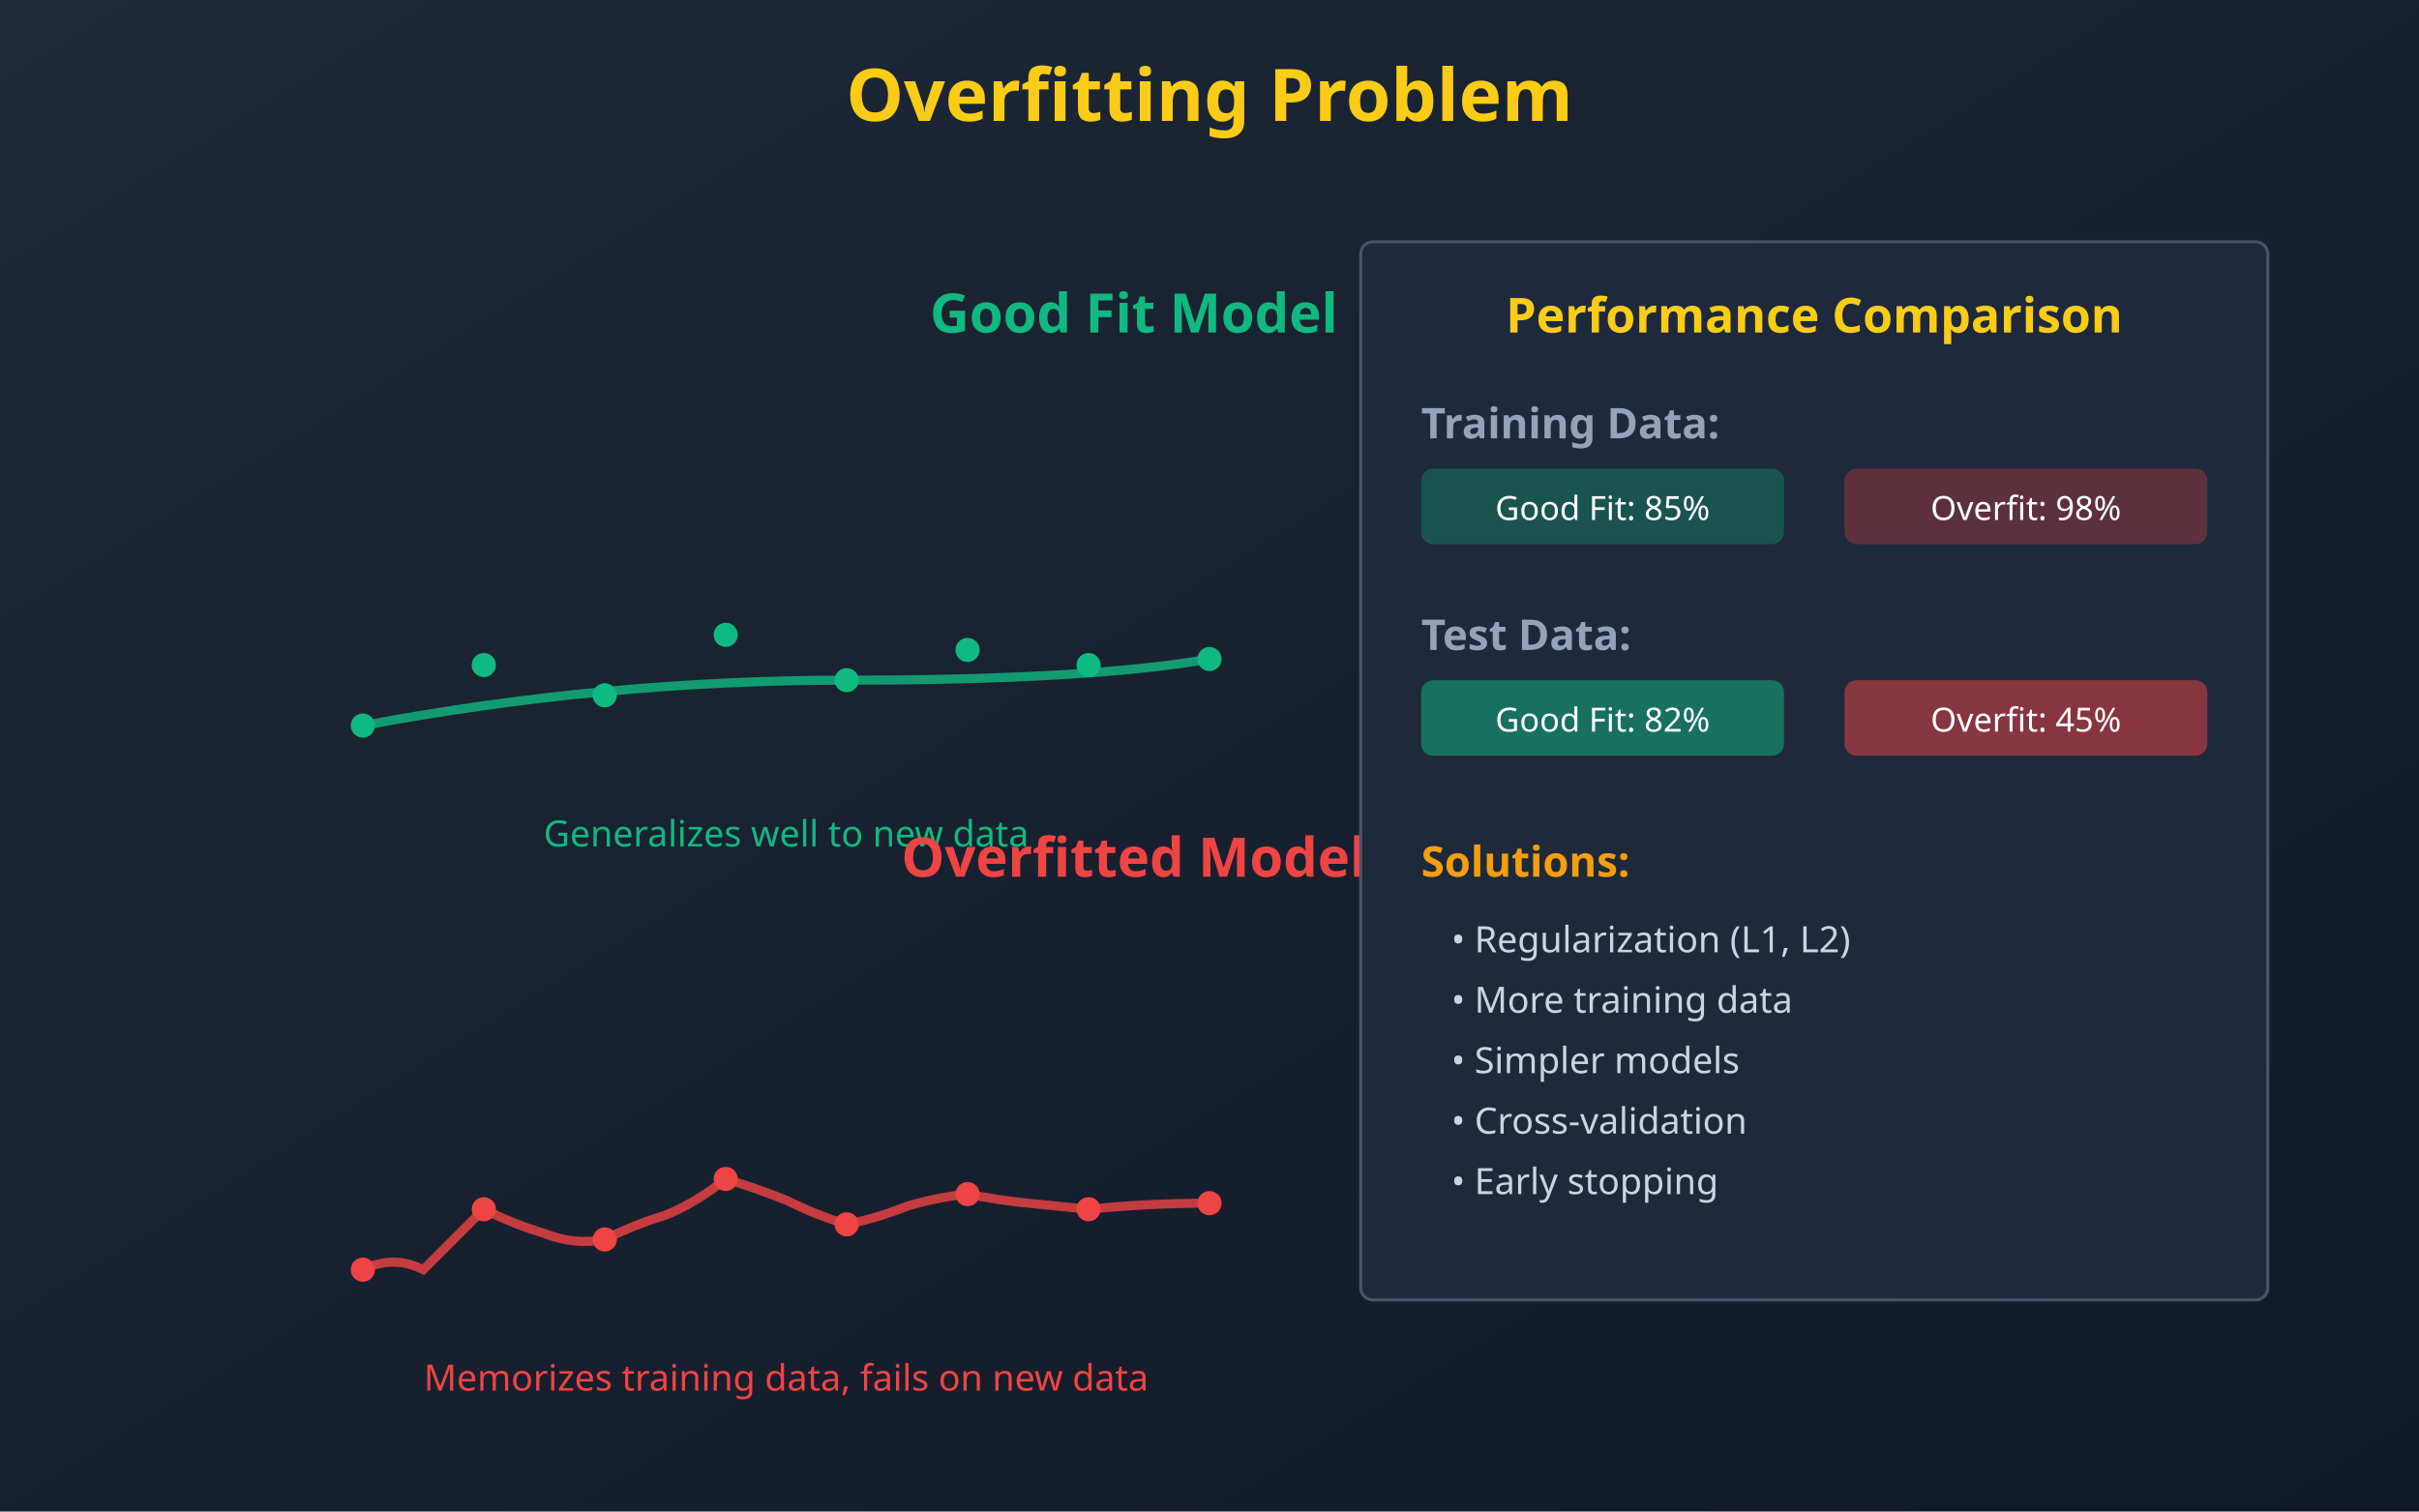
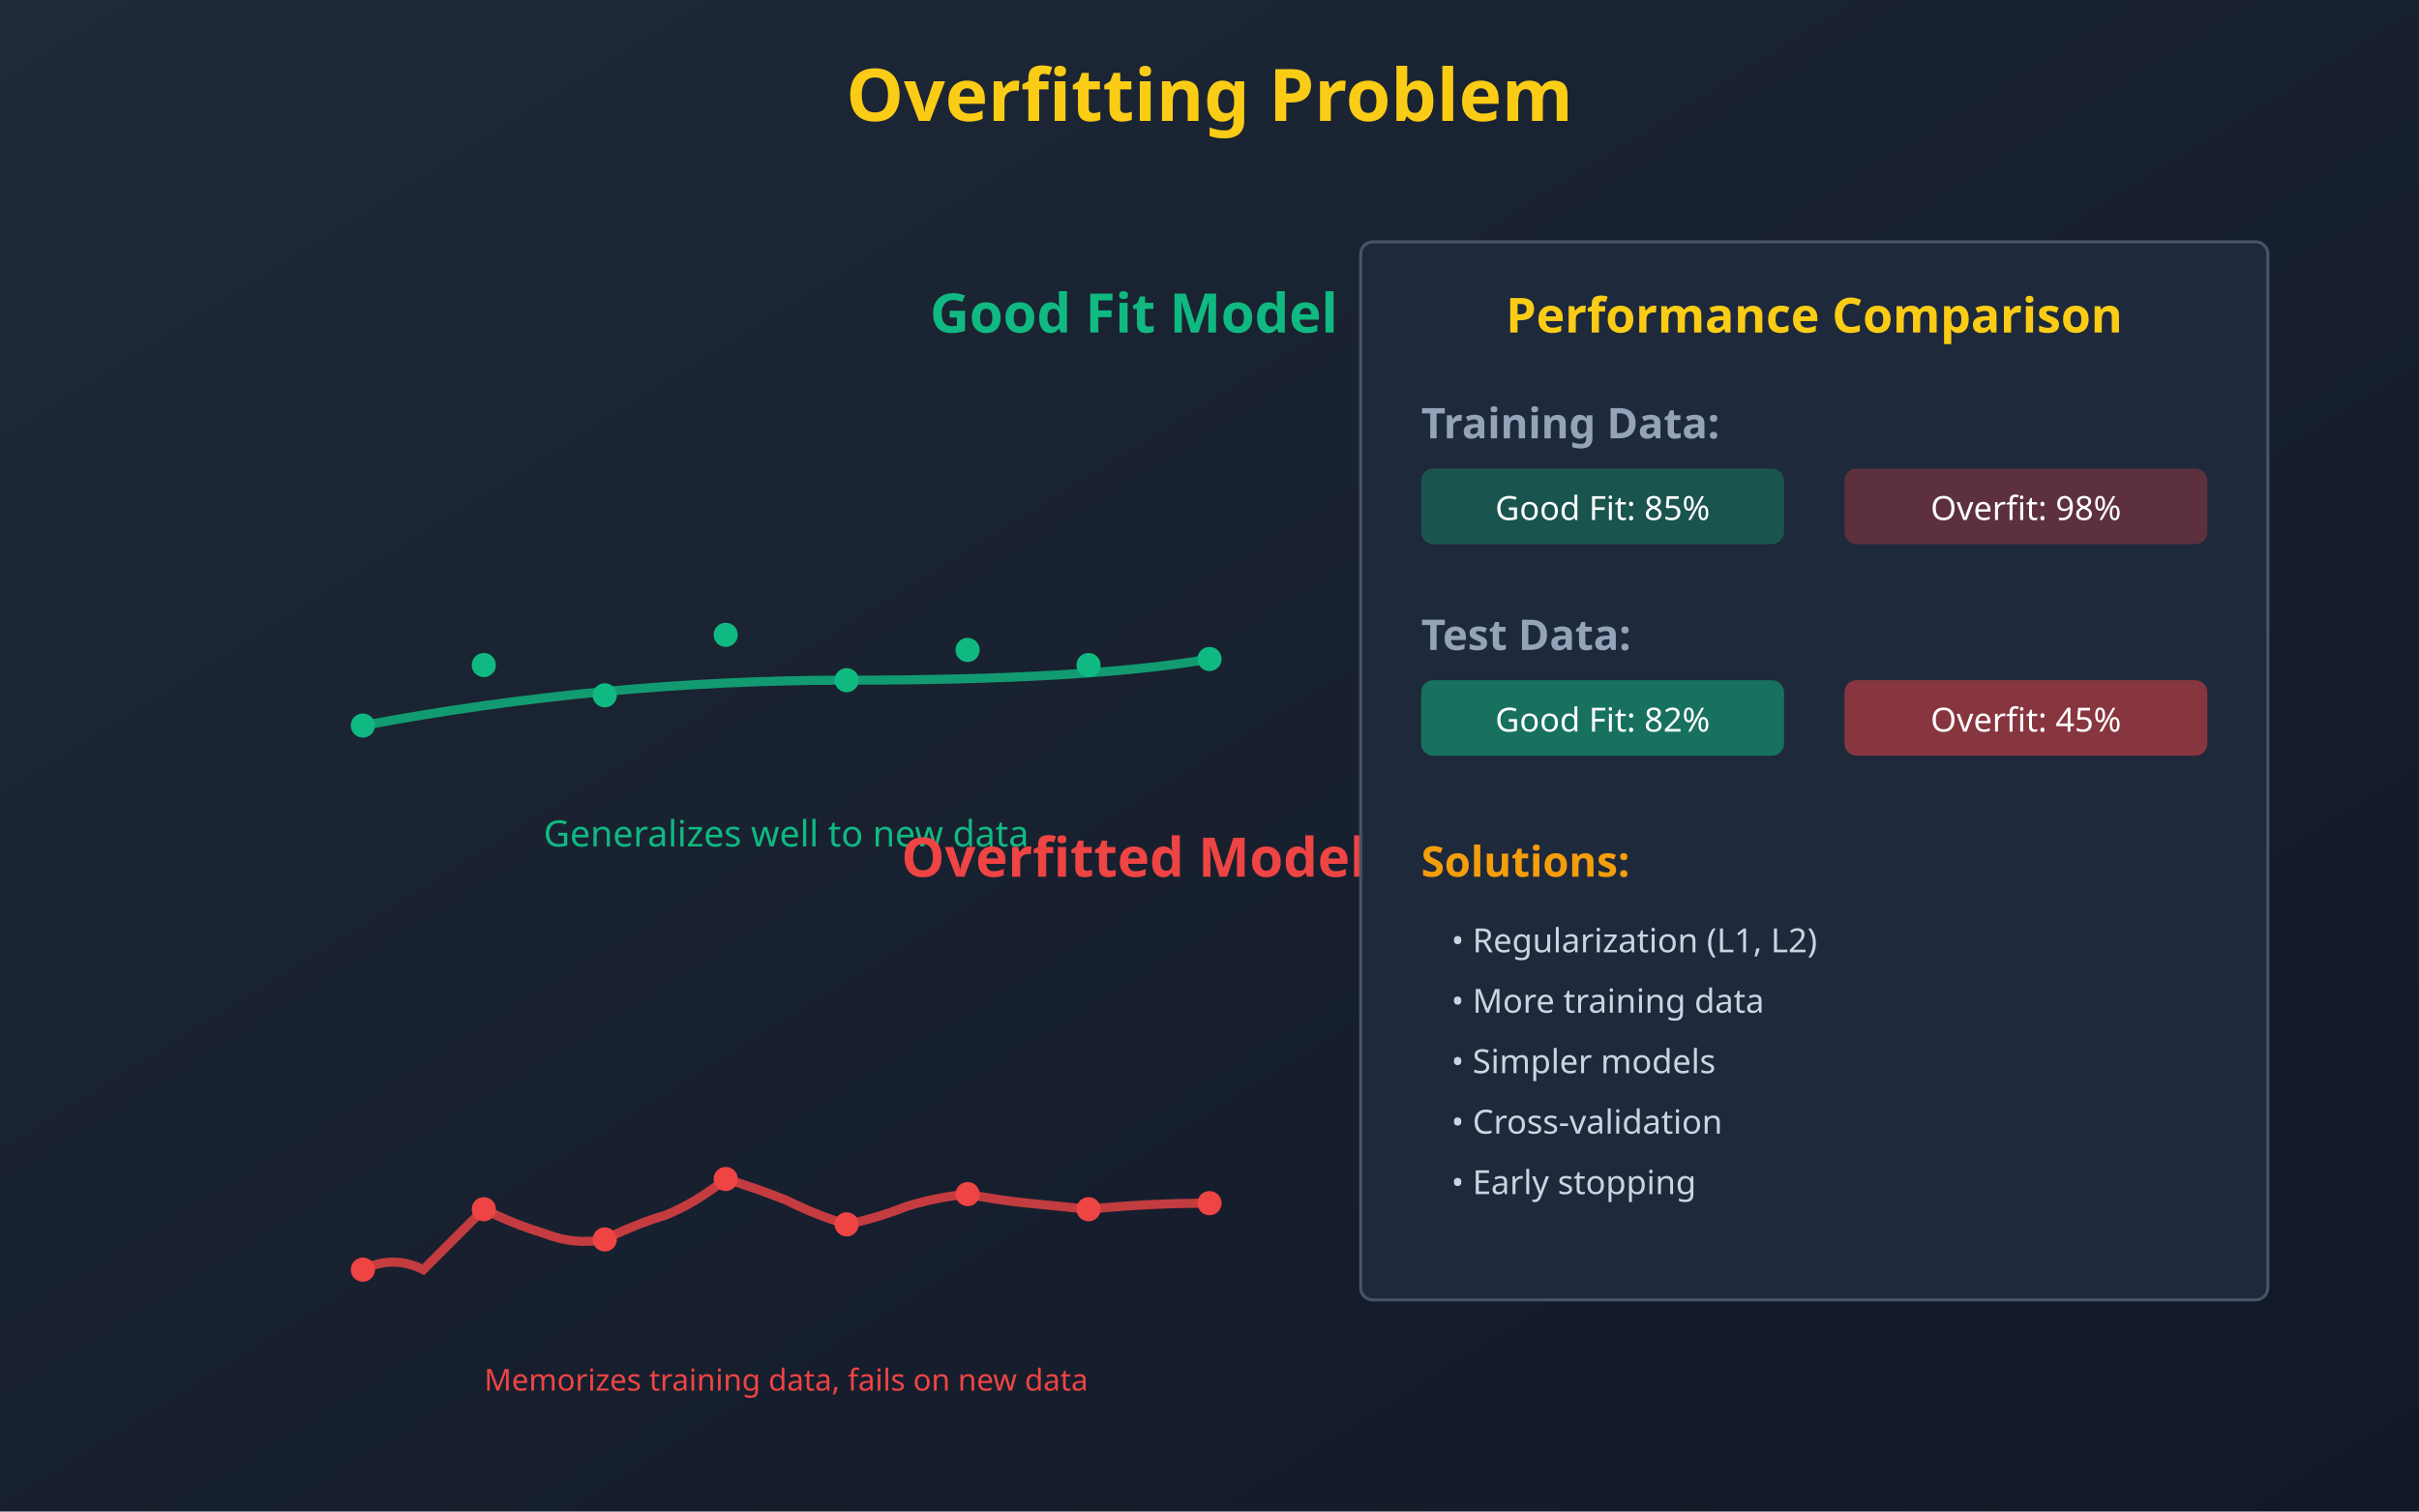
<svg xmlns="http://www.w3.org/2000/svg" width="800" height="500" viewBox="0 0 800 500">
  <defs>
    <linearGradient id="overfitBg" x1="0%" y1="0%" x2="100%" y2="100%">
      <stop offset="0%" style="stop-color:#1f2937;stop-opacity:1" />
      <stop offset="100%" style="stop-color:#111827;stop-opacity:1" />
    </linearGradient>
-     <clipPath id="clipPerformance1">
-       <rect x="20" y="75" width="120" height="25" />
-     </clipPath>
-     <clipPath id="clipPerformance2">
-       <rect x="160" y="75" width="120" height="25" />
-     </clipPath>
-     <clipPath id="clipPerformance3">
-       <rect x="20" y="145" width="120" height="25" />
-     </clipPath>
-     <clipPath id="clipPerformance4">
-       <rect x="160" y="145" width="120" height="25" />
-     </clipPath>
  </defs>
  <rect width="800" height="500" fill="url(#overfitBg)" />
  <text x="400" y="40" font-family="system-ui, sans-serif" font-size="24" font-weight="bold" fill="#facc15" text-anchor="middle">Overfitting Problem</text>
  <g transform="translate(50, 80)">
    <text x="325" y="30" font-family="system-ui, sans-serif" font-size="18" font-weight="bold" fill="#10b981" text-anchor="middle">Good Fit Model</text>
    <g transform="translate(50, 60)">
      <circle cx="20" cy="100" r="4" fill="#10b981" />
      <circle cx="60" cy="80" r="4" fill="#10b981" />
      <circle cx="100" cy="90" r="4" fill="#10b981" />
      <circle cx="140" cy="70" r="4" fill="#10b981" />
      <circle cx="180" cy="85" r="4" fill="#10b981" />
      <circle cx="220" cy="75" r="4" fill="#10b981" />
      <circle cx="260" cy="80" r="4" fill="#10b981" />
      <circle cx="300" cy="78" r="4" fill="#10b981" />
      <path d="M 20 100 Q 100 85 180 85 T 300 78" fill="none" stroke="#10b981" stroke-width="3" opacity="0.8" />
      <text x="160" y="140" font-family="system-ui, sans-serif" font-size="12" fill="#10b981" text-anchor="middle">Generalizes well to new data</text>
    </g>
  </g>
  <g transform="translate(50, 260)">
    <text x="325" y="30" font-family="system-ui, sans-serif" font-size="18" font-weight="bold" fill="#ef4444" text-anchor="middle">Overfitted Model</text>
    <g transform="translate(50, 60)">
      <circle cx="20" cy="100" r="4" fill="#ef4444" />
      <circle cx="60" cy="80" r="4" fill="#ef4444" />
      <circle cx="100" cy="90" r="4" fill="#ef4444" />
      <circle cx="140" cy="70" r="4" fill="#ef4444" />
      <circle cx="180" cy="85" r="4" fill="#ef4444" />
      <circle cx="220" cy="75" r="4" fill="#ef4444" />
      <circle cx="260" cy="80" r="4" fill="#ef4444" />
      <circle cx="300" cy="78" r="4" fill="#ef4444" />
      <path d="M 20 100 Q 30 95 40 100 Q 50 90 60 80 Q 70 85 80 88 Q 90 92 100 90 Q 110 85 120 82 Q 130 78 140 70 Q 150 73 160 77 Q 170 82 180 85 Q 190 83 200 79 Q 210 76 220 75 Q 230 77 240 78 Q 250 79 260 80 Q 270 79 280 78.5 Q 290 78 300 78" fill="none" stroke="#ef4444" stroke-width="3" opacity="0.8" />
-       <text x="160" y="140" font-family="system-ui, sans-serif" font-size="12" fill="#ef4444" text-anchor="middle">Memorizes training data, fails on new data</text>
+       <text x="160" y="140" font-family="system-ui, sans-serif" font-size="10" fill="#ef4444" text-anchor="middle">Memorizes training data, fails on new data</text>
    </g>
  </g>
  <g transform="translate(450, 80)">
    <rect x="0" y="0" width="300" height="350" fill="#1e293b" rx="4" stroke="#475569" stroke-width="1" />
    <text x="150" y="30" font-family="system-ui, sans-serif" font-size="16" font-weight="bold" fill="#facc15" text-anchor="middle">Performance Comparison</text>
    <text x="20" y="65" font-family="system-ui, sans-serif" font-size="14" font-weight="bold" fill="#94a3b8">Training Data:</text>
    <rect x="20" y="75" width="120" height="25" fill="#10b981" opacity="0.3" rx="4" />
-     <text x="80" y="92" font-family="system-ui, sans-serif" font-size="11" fill="#fff" text-anchor="middle" clip-path="url(#clipPerformance1)">Good Fit: 85%</text>
+     <text x="80" y="92" font-family="system-ui, sans-serif" font-size="11" fill="#fff" text-anchor="middle">Good Fit: 85%</text>
    <rect x="160" y="75" width="120" height="25" fill="#ef4444" opacity="0.3" rx="4" />
-     <text x="220" y="92" font-family="system-ui, sans-serif" font-size="11" fill="#fff" text-anchor="middle" clip-path="url(#clipPerformance2)">Overfit: 98%</text>
+     <text x="220" y="92" font-family="system-ui, sans-serif" font-size="11" fill="#fff" text-anchor="middle">Overfit: 98%</text>
    <text x="20" y="135" font-family="system-ui, sans-serif" font-size="14" font-weight="bold" fill="#94a3b8">Test Data:</text>
    <rect x="20" y="145" width="120" height="25" fill="#10b981" opacity="0.5" rx="4" />
-     <text x="80" y="162" font-family="system-ui, sans-serif" font-size="11" fill="#fff" text-anchor="middle" clip-path="url(#clipPerformance3)">Good Fit: 82%</text>
+     <text x="80" y="162" font-family="system-ui, sans-serif" font-size="11" fill="#fff" text-anchor="middle">Good Fit: 82%</text>
    <rect x="160" y="145" width="120" height="25" fill="#ef4444" opacity="0.5" rx="4" />
-     <text x="220" y="162" font-family="system-ui, sans-serif" font-size="11" fill="#fff" text-anchor="middle" clip-path="url(#clipPerformance4)">Overfit: 45%</text>
+     <text x="220" y="162" font-family="system-ui, sans-serif" font-size="11" fill="#fff" text-anchor="middle">Overfit: 45%</text>
    <text x="20" y="210" font-family="system-ui, sans-serif" font-size="14" font-weight="bold" fill="#f59e0b">Solutions:</text>
-     <text x="30" y="235" font-family="system-ui, sans-serif" font-size="12" fill="#cbd5e1">• Regularization (L1, L2)</text>
-     <text x="30" y="255" font-family="system-ui, sans-serif" font-size="12" fill="#cbd5e1">• More training data</text>
-     <text x="30" y="275" font-family="system-ui, sans-serif" font-size="12" fill="#cbd5e1">• Simpler models</text>
-     <text x="30" y="295" font-family="system-ui, sans-serif" font-size="12" fill="#cbd5e1">• Cross-validation</text>
-     <text x="30" y="315" font-family="system-ui, sans-serif" font-size="12" fill="#cbd5e1">• Early stopping</text>
+     <text x="30" y="235" font-family="system-ui, sans-serif" font-size="11" fill="#cbd5e1">• Regularization (L1, L2)</text>
+     <text x="30" y="255" font-family="system-ui, sans-serif" font-size="11" fill="#cbd5e1">• More training data</text>
+     <text x="30" y="275" font-family="system-ui, sans-serif" font-size="11" fill="#cbd5e1">• Simpler models</text>
+     <text x="30" y="295" font-family="system-ui, sans-serif" font-size="11" fill="#cbd5e1">• Cross-validation</text>
+     <text x="30" y="315" font-family="system-ui, sans-serif" font-size="11" fill="#cbd5e1">• Early stopping</text>
  </g>
</svg>
